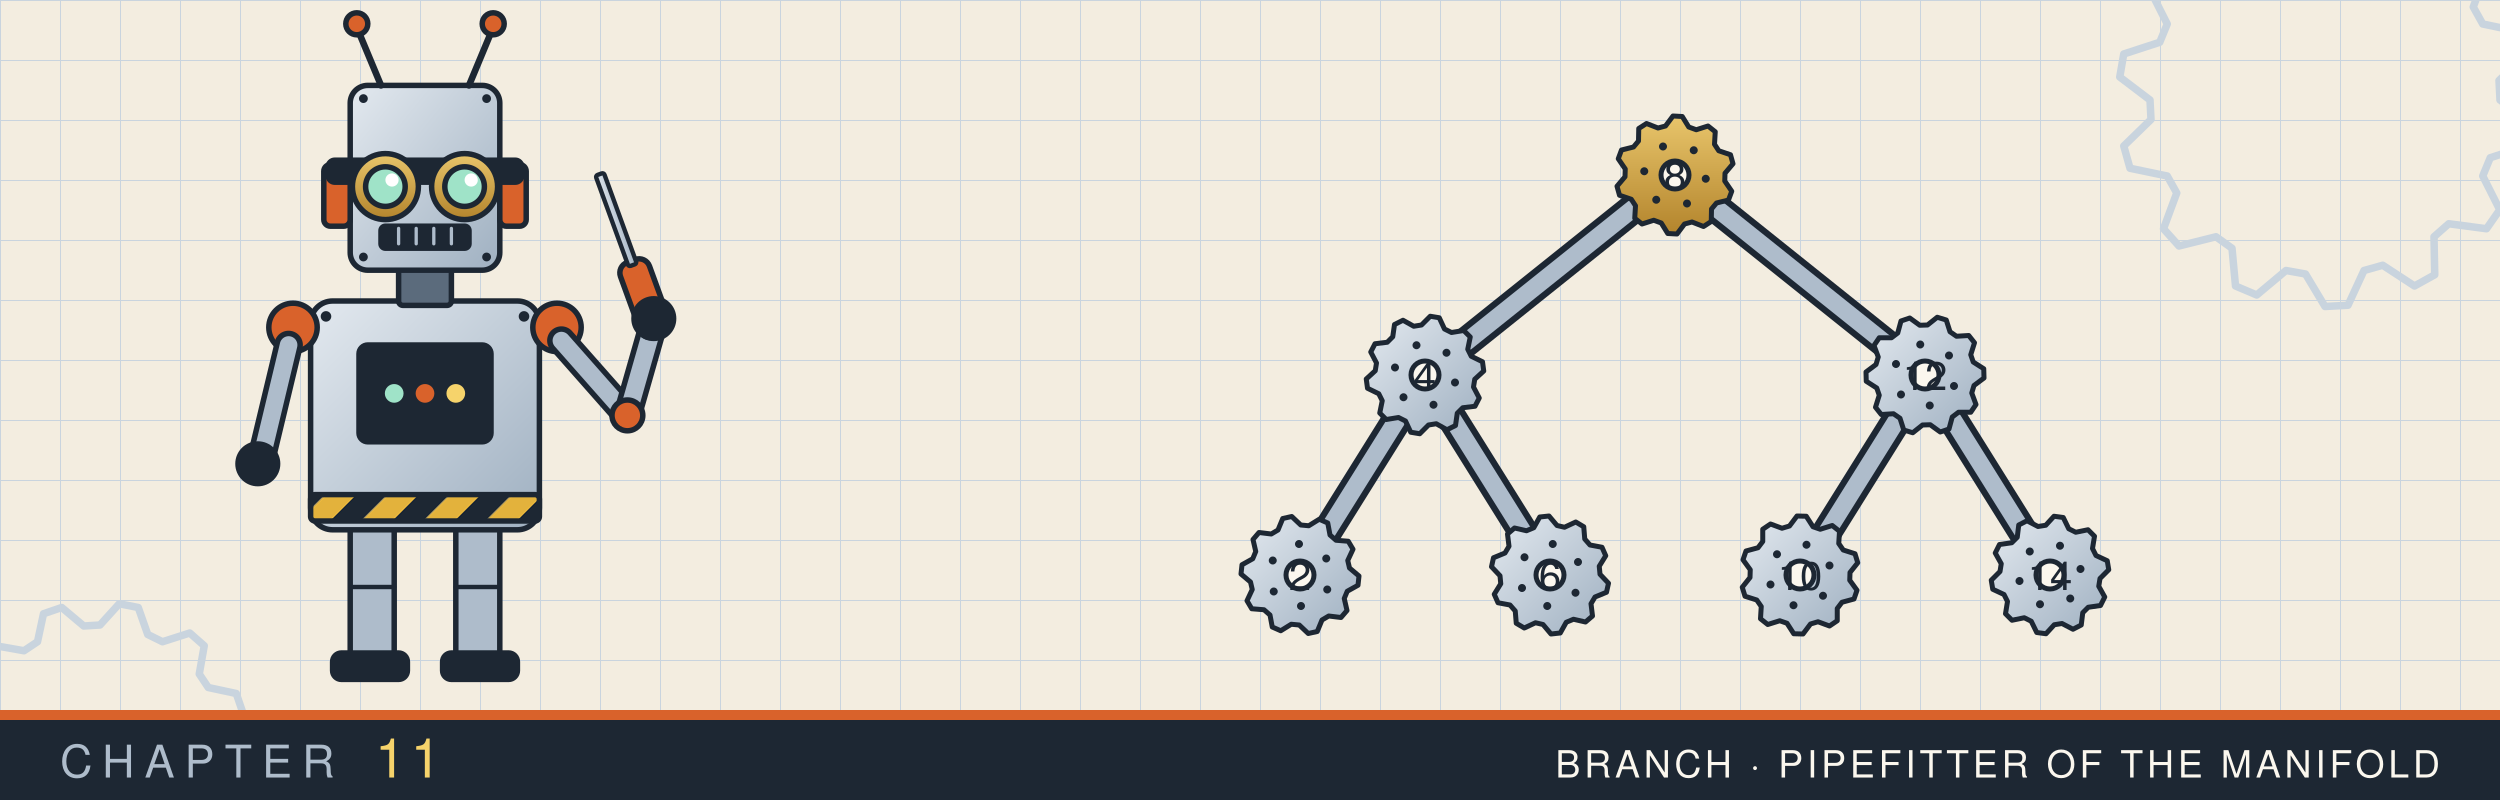
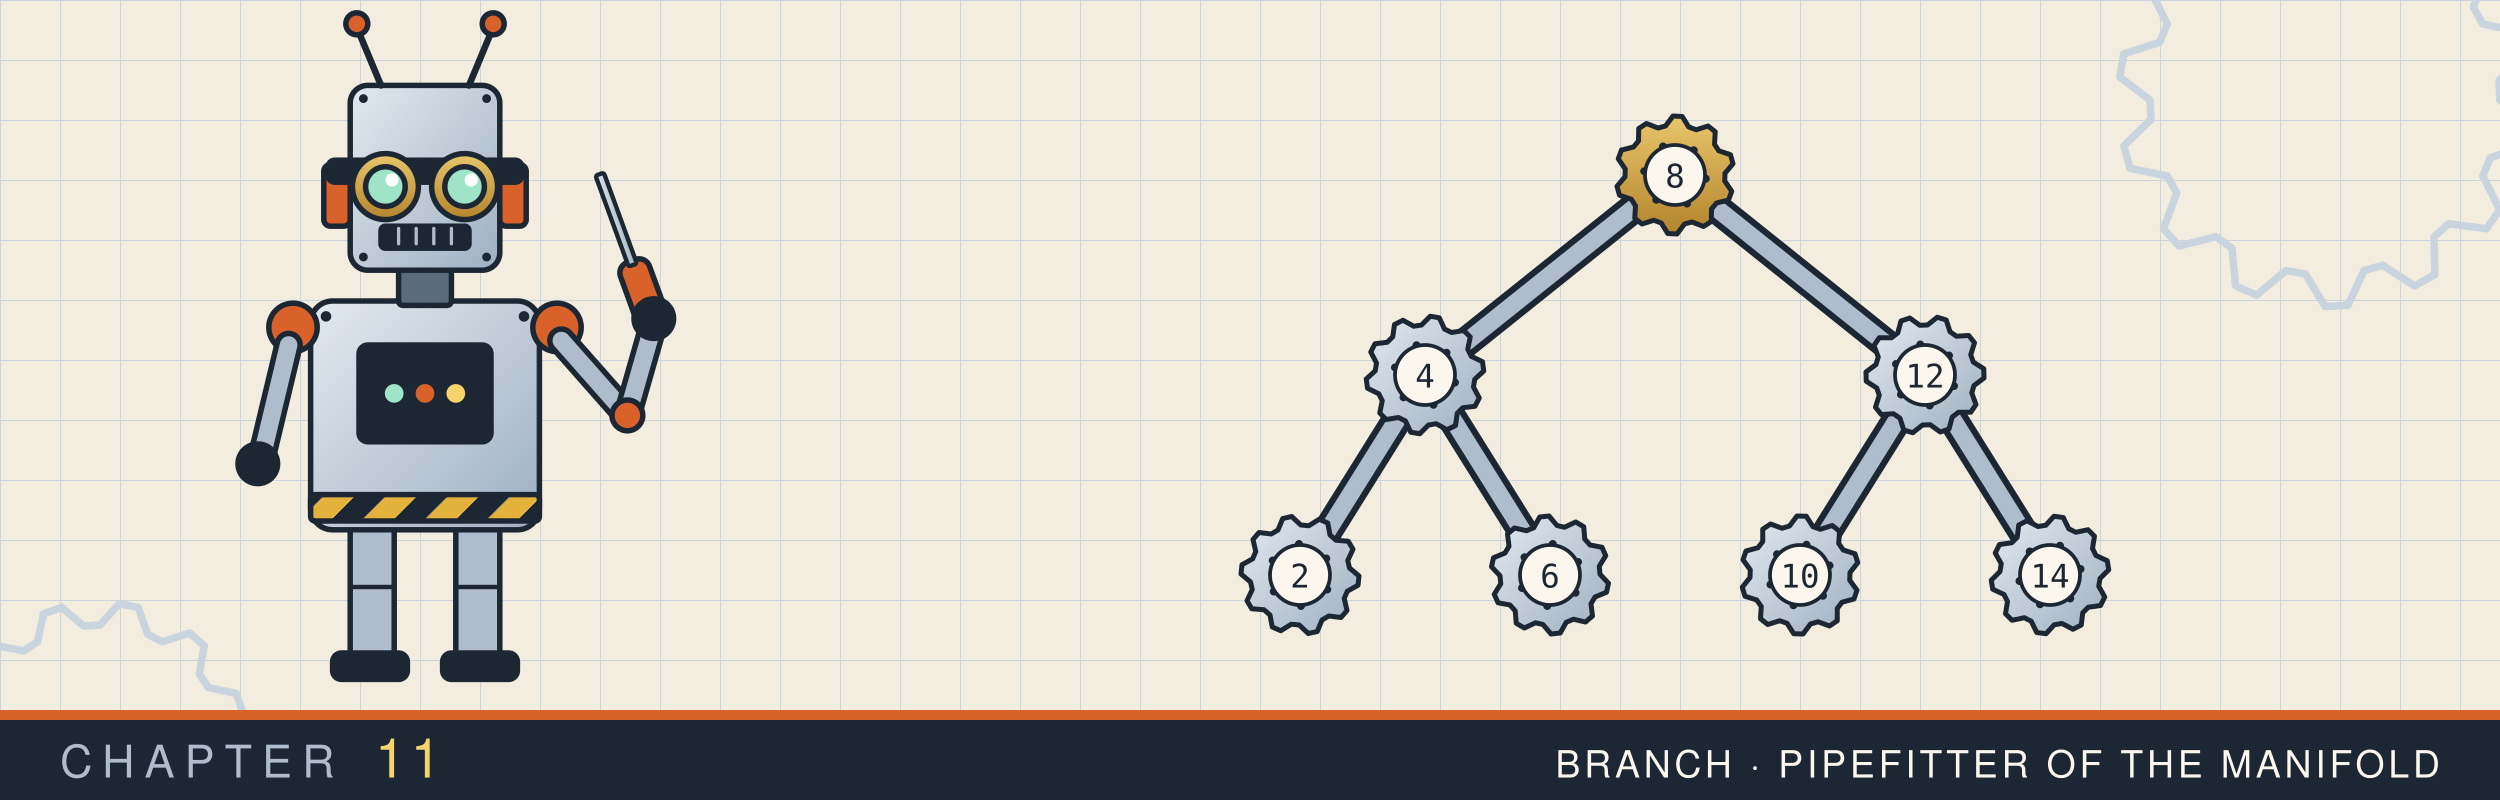
<svg xmlns="http://www.w3.org/2000/svg" viewBox="0 0 1000 320" width="1000" height="320">
  <defs>
    <pattern id="grid" width="24" height="24" patternUnits="userSpaceOnUse">
      <path d="M 24 0 L 0 0 0 24" fill="none" stroke="#c9d4de" stroke-width="0.8" />
    </pattern>
    <pattern id="hatch" width="6" height="6" patternUnits="userSpaceOnUse" patternTransform="rotate(45)">
      <line x1="0" y1="0" x2="0" y2="6" stroke="#1d2733" stroke-width="1.1" opacity="0.55" />
    </pattern>
    <pattern id="hatch-fine" width="4" height="4" patternUnits="userSpaceOnUse" patternTransform="rotate(-35)">
      <line x1="0" y1="0" x2="0" y2="4" stroke="#1d2733" stroke-width="0.7" opacity="0.4" />
    </pattern>
    <pattern id="stripes" width="20" height="20" patternUnits="userSpaceOnUse" patternTransform="rotate(45)">
      <rect width="10" height="20" fill="#1d2733" />
      <rect x="10" width="10" height="20" fill="#e3b23c" />
    </pattern>
    <linearGradient id="steel" x1="0" x2="1" y1="0" y2="1">
      <stop offset="0" stop-color="#e3e9ef" />
      <stop offset="1" stop-color="#9fb0c1" />
    </linearGradient>
    <linearGradient id="brass" x1="0" x2="0" y1="0" y2="1">
      <stop offset="0" stop-color="#e8c56b" />
      <stop offset="1" stop-color="#b3842c" />
    </linearGradient>
    <linearGradient id="copper" x1="0" x2="0" y1="0" y2="1">
      <stop offset="0" stop-color="#ee8a52" />
      <stop offset="1" stop-color="#b9471b" />
    </linearGradient>
  </defs>
  <rect x="0.0" y="0.0" width="1000.0" height="320.0" rx="0" fill="#f3ede0" stroke="none" stroke-width="0" />
  <rect x="0.0" y="0.0" width="1000.0" height="320.0" rx="0" fill="url(#grid)" stroke="none" stroke-width="0" />
  <polygon points="1000.0,40.0 1012.1,49.2 1010.5,58.4 996.1,63.1 993.1,70.4 999.9,83.9 994.6,91.5 979.5,89.5 973.6,94.7 973.9,109.9 965.8,114.4 953.1,106.1 945.6,108.2 939.2,122.1 930.0,122.6 922.2,109.6 914.4,108.2 902.7,118.0 894.2,114.4 892.8,99.3 886.4,94.7 871.6,98.4 865.4,91.5 870.7,77.2 866.9,70.4 852.0,67.3 849.5,58.4 860.4,47.8 860.0,40.0 847.9,30.8 849.5,21.6 863.9,16.9 866.9,9.6 860.1,-3.9 865.4,-11.5 880.5,-9.5 886.4,-14.7 886.1,-29.9 894.2,-34.4 906.9,-26.1 914.4,-28.2 920.8,-42.1 930.0,-42.6 937.8,-29.6 945.6,-28.2 957.3,-38.0 965.8,-34.4 967.2,-19.3 973.6,-14.7 988.4,-18.4 994.6,-11.5 989.3,2.8 993.1,9.6 1008.0,12.7 1010.5,21.6 999.6,32.2" fill="none" stroke="#c9d4de" stroke-width="3" stroke-linejoin="round" />
  <polygon points="90.0,300.0 98.5,307.7 97.0,315.3 86.2,319.1 83.3,325.0 86.8,335.9 81.7,341.7 70.4,339.7 65.0,343.3 62.6,354.5 55.3,357.0 46.5,349.6 40.0,350.0 32.3,358.5 24.7,357.0 20.9,346.2 15.0,343.3 4.1,346.8 -1.7,341.7 0.3,330.4 -3.3,325.0 -14.5,322.6 -17.0,315.3 -9.6,306.5 -10.0,300.0 -18.5,292.3 -17.0,284.7 -6.2,280.9 -3.3,275.0 -6.8,264.1 -1.7,258.3 9.6,260.3 15.0,256.7 17.4,245.5 24.7,243.0 33.5,250.4 40.0,250.0 47.7,241.5 55.3,243.0 59.1,253.8 65.0,256.7 75.9,253.2 81.7,258.3 79.7,269.6 83.3,275.0 94.5,277.4 97.0,284.7 89.6,293.5" fill="none" stroke="#c9d4de" stroke-width="3" stroke-linejoin="round" />
  <rect x="0.0" y="288.0" width="1000.0" height="32.0" rx="0" fill="#1d2733" stroke="none" stroke-width="0" />
  <rect x="0.0" y="284.0" width="1000.0" height="4.0" rx="0" fill="#d9622b" stroke="none" stroke-width="0" />
  <text x="24.0" y="311.0" font-family="DIN Condensed, Avenir Next Condensed, Helvetica Neue, sans-serif" font-size="18" fill="#aebccb" text-anchor="start" font-weight="normal" letter-spacing="4">CHAPTER</text>
  <text x="976.0" y="311.0" font-family="DIN Condensed, Avenir Next Condensed, Helvetica Neue, sans-serif" font-size="15" fill="#fbf7ee" text-anchor="end" font-weight="normal" letter-spacing="1.5">BRANCH · PIPEFITTER OF THE MANIFOLD</text>
  <text x="150.0" y="311.0" font-family="DIN Condensed, Avenir Next Condensed, Helvetica Neue, sans-serif" font-size="22" fill="#f6d36b" text-anchor="start" font-weight="normal" letter-spacing="2">11</text>
  <g transform="translate(170.0 270.0) scale(0.88)">
    <rect x="-34.0" y="-70.0" width="20.0" height="64.0" rx="3" fill="#aebccb" stroke="#1d2733" stroke-width="2.5" />
    <rect x="14.0" y="-70.0" width="20.0" height="64.0" rx="3" fill="#aebccb" stroke="#1d2733" stroke-width="2.5" />
    <rect x="-42.0" y="-10.0" width="34.0" height="12.0" rx="4" fill="#1d2733" stroke="#1d2733" stroke-width="2.5" />
    <rect x="8.0" y="-10.0" width="34.0" height="12.0" rx="4" fill="#1d2733" stroke="#1d2733" stroke-width="2.5" />
    <line x1="-34.0" y1="-40.0" x2="-14.0" y2="-40.0" stroke="#1d2733" stroke-width="2" stroke-linecap="round" />
    <line x1="14.0" y1="-40.0" x2="34.0" y2="-40.0" stroke="#1d2733" stroke-width="2" stroke-linecap="round" />
    <rect x="-52.0" y="-170.0" width="104.0" height="104.0" rx="10" fill="url(#steel)" stroke="#1d2733" stroke-width="2.5" />
    <circle cx="-45.0" cy="-163.0" r="2.4" fill="#1d2733" />
    <circle cx="45.0" cy="-163.0" r="2.4" fill="#1d2733" />
    <circle cx="-45.0" cy="-73.0" r="2.4" fill="#1d2733" />
    <circle cx="45.0" cy="-73.0" r="2.4" fill="#1d2733" />
    <rect x="-30.0" y="-150.0" width="60.0" height="44.0" rx="4" fill="#1d2733" stroke="#1d2733" stroke-width="2.5" />
    <rect x="-52.0" y="-82.0" width="104.0" height="12.0" rx="2" fill="url(#stripes)" stroke="#1d2733" stroke-width="2.5" />
    <circle cx="-14.0" cy="-128.0" r="5.0" fill="#9fe3c8" stroke="#1d2733" stroke-width="1.5" />
    <circle cx="0.0" cy="-128.0" r="5.0" fill="#d9622b" stroke="#1d2733" stroke-width="1.5" />
    <circle cx="14.0" cy="-128.0" r="5.0" fill="#f6d36b" stroke="#1d2733" stroke-width="1.5" />
    <circle cx="-60.0" cy="-158.0" r="11.0" fill="#d9622b" stroke="#1d2733" stroke-width="2.5" />
    <line x1="-62.0" y1="-150.0" x2="-74.0" y2="-100.0" stroke="#1d2733" stroke-width="13" stroke-linecap="round" />
    <line x1="-62.0" y1="-150.0" x2="-74.0" y2="-100.0" stroke="#aebccb" stroke-width="8" stroke-linecap="round" />
    <circle cx="-76.0" cy="-96.0" r="9.0" fill="#1d2733" stroke="#1d2733" stroke-width="2.5" />
    <circle cx="60.0" cy="-158.0" r="11.0" fill="#d9622b" stroke="#1d2733" stroke-width="2.5" />
    <line x1="62.0" y1="-152.0" x2="92.0" y2="-118.0" stroke="#1d2733" stroke-width="13" stroke-linecap="round" />
    <line x1="62.0" y1="-152.0" x2="92.0" y2="-118.0" stroke="#aebccb" stroke-width="8" stroke-linecap="round" />
    <line x1="92.0" y1="-118.0" x2="104.0" y2="-160.0" stroke="#1d2733" stroke-width="13" stroke-linecap="round" />
    <line x1="92.0" y1="-118.0" x2="104.0" y2="-160.0" stroke="#aebccb" stroke-width="8" stroke-linecap="round" />
    <circle cx="92.0" cy="-118.0" r="7.0" fill="#d9622b" stroke="#1d2733" stroke-width="2.5" />
    <g transform="rotate(-20 104.0 -160.0)">
      <rect x="97.0" y="-190.0" width="14.0" height="36.0" rx="5" fill="#d9622b" stroke="#1d2733" stroke-width="2.5" />
      <rect x="102.0" y="-232.0" width="4.0" height="44.0" rx="1" fill="url(#steel)" stroke="#1d2733" stroke-width="2" />
    </g>
    <circle cx="104.0" cy="-162.0" r="9.0" fill="#1d2733" stroke="#1d2733" stroke-width="2.5" />
    <rect x="-12.0" y="-186.0" width="24.0" height="18.0" rx="2" fill="#5b6b7c" stroke="#1d2733" stroke-width="2.5" />
    <rect x="-34.0" y="-268.0" width="68.0" height="84.0" rx="8" fill="url(#steel)" stroke="#1d2733" stroke-width="2.5" />
    <circle cx="-28.0" cy="-262.0" r="2" fill="#1d2733" />
    <circle cx="28.0" cy="-262.0" r="2" fill="#1d2733" />
    <circle cx="-28.0" cy="-190.0" r="2" fill="#1d2733" />
    <circle cx="28.0" cy="-190.0" r="2" fill="#1d2733" />
    <rect x="-46.0" y="-232.0" width="12.0" height="28.0" rx="3" fill="#d9622b" stroke="#1d2733" stroke-width="2.5" />
    <rect x="34.0" y="-232.0" width="12.0" height="28.0" rx="3" fill="#d9622b" stroke="#1d2733" stroke-width="2.5" />
    <rect x="-44.0" y="-234.0" width="88.0" height="10.0" rx="3" fill="#1d2733" stroke="#1d2733" stroke-width="2.5" />
    <circle cx="-18.0" cy="-222.0" r="15.0" fill="url(#brass)" stroke="#1d2733" stroke-width="2.5" />
    <circle cx="18.0" cy="-222.0" r="15.0" fill="url(#brass)" stroke="#1d2733" stroke-width="2.5" />
    <circle cx="-18.0" cy="-222.0" r="9.0" fill="#9fe3c8" stroke="#1d2733" stroke-width="2.5" />
    <circle cx="18.0" cy="-222.0" r="9.0" fill="#9fe3c8" stroke="#1d2733" stroke-width="2.5" />
    <circle cx="-15.0" cy="-225.0" r="3.0" fill="#ffffff" stroke="none" stroke-width="0" />
    <circle cx="21.0" cy="-225.0" r="3.0" fill="#ffffff" stroke="none" stroke-width="0" />
    <rect x="-20.0" y="-204.0" width="40.0" height="10.0" rx="2" fill="#1d2733" stroke="#1d2733" stroke-width="2.5" />
    <line x1="-12.0" y1="-203.0" x2="-12.0" y2="-196.0" stroke="#aebccb" stroke-width="1.5" stroke-linecap="round" />
    <line x1="-4.0" y1="-203.0" x2="-4.0" y2="-196.0" stroke="#aebccb" stroke-width="1.5" stroke-linecap="round" />
    <line x1="4.0" y1="-203.0" x2="4.0" y2="-196.0" stroke="#aebccb" stroke-width="1.5" stroke-linecap="round" />
    <line x1="12.0" y1="-203.0" x2="12.0" y2="-196.0" stroke="#aebccb" stroke-width="1.5" stroke-linecap="round" />
    <line x1="-20.0" y1="-268.0" x2="-30.0" y2="-292.0" stroke="#1d2733" stroke-width="3" stroke-linecap="round" />
    <circle cx="-31.0" cy="-296.0" r="5.0" fill="#d9622b" stroke="#1d2733" stroke-width="2.5" />
    <line x1="20.0" y1="-268.0" x2="30.0" y2="-292.0" stroke="#1d2733" stroke-width="3" stroke-linecap="round" />
    <circle cx="31.0" cy="-296.0" r="5.0" fill="#d9622b" stroke="#1d2733" stroke-width="2.5" />
  </g>
  <line x1="670.0" y1="70.0" x2="570.0" y2="150.0" stroke="#1d2733" stroke-width="12" stroke-linecap="round" />
  <line x1="670.0" y1="70.0" x2="570.0" y2="150.0" stroke="#aebccb" stroke-width="7" stroke-linecap="round" />
  <line x1="670.0" y1="70.0" x2="770.0" y2="150.0" stroke="#1d2733" stroke-width="12" stroke-linecap="round" />
  <line x1="670.0" y1="70.0" x2="770.0" y2="150.0" stroke="#aebccb" stroke-width="7" stroke-linecap="round" />
  <line x1="570.0" y1="150.0" x2="520.0" y2="230.0" stroke="#1d2733" stroke-width="12" stroke-linecap="round" />
  <line x1="570.0" y1="150.0" x2="520.0" y2="230.0" stroke="#aebccb" stroke-width="7" stroke-linecap="round" />
  <line x1="570.0" y1="150.0" x2="620.0" y2="230.0" stroke="#1d2733" stroke-width="12" stroke-linecap="round" />
  <line x1="570.0" y1="150.0" x2="620.0" y2="230.0" stroke="#aebccb" stroke-width="7" stroke-linecap="round" />
  <line x1="770.0" y1="150.0" x2="720.0" y2="230.0" stroke="#1d2733" stroke-width="12" stroke-linecap="round" />
  <line x1="770.0" y1="150.0" x2="720.0" y2="230.0" stroke="#aebccb" stroke-width="7" stroke-linecap="round" />
  <line x1="770.0" y1="150.0" x2="820.0" y2="230.0" stroke="#1d2733" stroke-width="12" stroke-linecap="round" />
  <line x1="770.0" y1="150.0" x2="820.0" y2="230.0" stroke="#aebccb" stroke-width="7" stroke-linecap="round" />
  <polygon points="689.9,72.4 692.7,76.5 691.4,80.0 686.6,81.2 684.6,83.6 684.5,88.6 681.4,90.6 676.8,88.8 673.8,89.6 670.8,93.6 667.1,93.4 664.5,89.2 661.5,88.1 656.8,89.6 653.9,87.3 654.2,82.3 652.5,79.7 647.8,78.1 646.8,74.5 650.0,70.7 650.1,67.6 647.3,63.5 648.6,60.0 653.4,58.8 655.4,56.4 655.5,51.4 658.6,49.4 663.2,51.2 666.2,50.4 669.2,46.4 672.9,46.6 675.5,50.8 678.5,51.9 683.2,50.4 686.1,52.7 685.8,57.7 687.5,60.3 692.2,61.9 693.2,65.5 690.0,69.3" fill="url(#brass)" stroke="#1d2733" stroke-width="2" stroke-linejoin="round" />
  <circle cx="670.0" cy="70.0" r="5.6" fill="#fbf7ee" stroke="#1d2733" stroke-width="2" />
  <circle cx="682.3" cy="71.5" r="1.6" fill="#1d2733" />
  <circle cx="674.8" cy="81.4" r="1.6" fill="#1d2733" />
  <circle cx="662.5" cy="79.9" r="1.6" fill="#1d2733" />
  <circle cx="657.7" cy="68.5" r="1.6" fill="#1d2733" />
  <circle cx="665.2" cy="58.6" r="1.6" fill="#1d2733" />
  <circle cx="677.5" cy="60.1" r="1.6" fill="#1d2733" />
-   <text x="670.0" y="76.0" font-family="DIN Condensed, Avenir Next Condensed, Helvetica Neue, sans-serif" font-size="16" fill="#1d2733" text-anchor="middle" font-weight="normal" letter-spacing="0">8</text>
+   <circle cx="670.0" cy="70.0" r="12.0" fill="#fbf7ee" stroke="#1d2733" stroke-width="1.5" />
+   <text x="670.0" y="75.0" font-family="Menlo, monospace" font-size="13" fill="#1d2733" text-anchor="middle" font-weight="normal" letter-spacing="0">8</text>
  <polygon points="589.4,154.8 591.7,159.2 590.0,162.5 585.1,163.1 582.9,165.3 582.2,170.2 578.8,171.9 574.5,169.5 571.4,170.0 567.9,173.5 564.3,172.9 562.2,168.4 559.4,167.0 554.5,167.8 551.9,165.2 552.9,160.3 551.5,157.5 547.0,155.3 546.5,151.6 550.1,148.3 550.6,145.2 548.3,140.8 550.0,137.5 554.9,136.9 557.1,134.7 557.8,129.8 561.2,128.1 565.5,130.5 568.6,130.0 572.1,126.5 575.7,127.1 577.8,131.6 580.6,133.0 585.5,132.2 588.1,134.8 587.1,139.7 588.5,142.5 593.0,144.7 593.5,148.4 589.9,151.7" fill="url(#steel)" stroke="#1d2733" stroke-width="2" stroke-linejoin="round" />
  <circle cx="570.0" cy="150.0" r="5.6" fill="#fbf7ee" stroke="#1d2733" stroke-width="2" />
  <circle cx="582.0" cy="153.0" r="1.6" fill="#1d2733" />
  <circle cx="573.4" cy="161.9" r="1.6" fill="#1d2733" />
  <circle cx="561.4" cy="158.9" r="1.6" fill="#1d2733" />
  <circle cx="558.0" cy="147.0" r="1.6" fill="#1d2733" />
  <circle cx="566.6" cy="138.1" r="1.6" fill="#1d2733" />
  <circle cx="578.6" cy="141.1" r="1.6" fill="#1d2733" />
-   <text x="570.0" y="156.0" font-family="DIN Condensed, Avenir Next Condensed, Helvetica Neue, sans-serif" font-size="16" fill="#1d2733" text-anchor="middle" font-weight="normal" letter-spacing="0">4</text>
+   <circle cx="570.0" cy="150.0" r="12.0" fill="#fbf7ee" stroke="#1d2733" stroke-width="1.5" />
+   <text x="570.0" y="155.0" font-family="Menlo, monospace" font-size="13" fill="#1d2733" text-anchor="middle" font-weight="normal" letter-spacing="0">4</text>
  <polygon points="788.7,157.2 790.4,161.8 788.3,164.9 783.4,164.9 780.9,166.8 779.6,171.6 776.1,172.8 772.1,169.9 769.0,170.0 765.1,173.1 761.5,172.0 760.0,167.3 757.4,165.5 752.5,165.8 750.2,162.9 751.7,158.1 750.7,155.2 746.5,152.5 746.4,148.8 750.4,145.8 751.3,142.8 749.6,138.2 751.7,135.1 756.6,135.1 759.1,133.2 760.4,128.4 763.9,127.2 767.9,130.1 771.0,130.0 774.9,126.9 778.5,128.0 780.0,132.7 782.6,134.5 787.5,134.2 789.8,137.1 788.3,141.9 789.3,144.8 793.5,147.5 793.6,151.2 789.6,154.2" fill="url(#steel)" stroke="#1d2733" stroke-width="2" stroke-linejoin="round" />
  <circle cx="770.0" cy="150.0" r="5.6" fill="#fbf7ee" stroke="#1d2733" stroke-width="2" />
  <circle cx="781.6" cy="154.4" r="1.6" fill="#1d2733" />
  <circle cx="771.9" cy="162.2" r="1.6" fill="#1d2733" />
  <circle cx="760.4" cy="157.8" r="1.6" fill="#1d2733" />
  <circle cx="758.4" cy="145.6" r="1.6" fill="#1d2733" />
  <circle cx="768.1" cy="137.8" r="1.6" fill="#1d2733" />
  <circle cx="779.6" cy="142.2" r="1.6" fill="#1d2733" />
-   <text x="770.0" y="156.0" font-family="DIN Condensed, Avenir Next Condensed, Helvetica Neue, sans-serif" font-size="16" fill="#1d2733" text-anchor="middle" font-weight="normal" letter-spacing="0">12</text>
+   <circle cx="770.0" cy="150.0" r="12.0" fill="#fbf7ee" stroke="#1d2733" stroke-width="1.5" />
+   <text x="770.0" y="155.0" font-family="Menlo, monospace" font-size="13" fill="#1d2733" text-anchor="middle" font-weight="normal" letter-spacing="0">12</text>
  <polygon points="537.7,239.4 538.8,244.2 536.4,247.0 531.5,246.4 528.8,248.0 526.9,252.6 523.3,253.4 519.7,250.0 516.5,249.7 512.3,252.3 508.9,250.8 508.0,246.0 505.6,243.9 500.7,243.5 498.8,240.3 500.9,235.8 500.2,232.8 496.4,229.6 496.8,225.9 501.1,223.5 502.3,220.6 501.2,215.8 503.6,213.0 508.5,213.6 511.2,212.0 513.1,207.4 516.7,206.6 520.3,210.0 523.5,210.3 527.7,207.7 531.1,209.2 532.0,214.0 534.4,216.1 539.3,216.5 541.2,219.7 539.1,224.2 539.8,227.2 543.6,230.4 543.2,234.1 538.9,236.5" fill="url(#steel)" stroke="#1d2733" stroke-width="2" stroke-linejoin="round" />
  <circle cx="520.0" cy="230.0" r="5.6" fill="#fbf7ee" stroke="#1d2733" stroke-width="2" />
  <circle cx="530.9" cy="235.8" r="1.6" fill="#1d2733" />
  <circle cx="520.4" cy="242.4" r="1.6" fill="#1d2733" />
  <circle cx="509.5" cy="236.6" r="1.6" fill="#1d2733" />
  <circle cx="509.1" cy="224.2" r="1.6" fill="#1d2733" />
  <circle cx="519.6" cy="217.6" r="1.6" fill="#1d2733" />
  <circle cx="530.5" cy="223.4" r="1.6" fill="#1d2733" />
-   <text x="520.0" y="236.0" font-family="DIN Condensed, Avenir Next Condensed, Helvetica Neue, sans-serif" font-size="16" fill="#1d2733" text-anchor="middle" font-weight="normal" letter-spacing="0">2</text>
+   <circle cx="520.0" cy="230.0" r="12.0" fill="#fbf7ee" stroke="#1d2733" stroke-width="1.5" />
+   <text x="520.0" y="235.0" font-family="Menlo, monospace" font-size="13" fill="#1d2733" text-anchor="middle" font-weight="normal" letter-spacing="0">2</text>
  <polygon points="636.4,241.5 637.0,246.4 634.2,248.8 629.4,247.7 626.5,248.9 624.1,253.2 620.4,253.6 617.2,249.8 614.2,249.1 609.7,251.2 606.5,249.3 606.1,244.4 604.0,242.0 599.2,241.1 597.7,237.7 600.3,233.5 600.0,230.3 596.6,226.7 597.4,223.1 602.0,221.2 603.6,218.5 603.0,213.6 605.8,211.2 610.6,212.3 613.5,211.1 615.9,206.8 619.6,206.4 622.8,210.2 625.8,210.9 630.3,208.8 633.5,210.7 633.9,215.6 636.0,218.0 640.8,218.9 642.3,222.3 639.7,226.5 640.0,229.7 643.4,233.3 642.6,236.9 638.0,238.8" fill="url(#steel)" stroke="#1d2733" stroke-width="2" stroke-linejoin="round" />
  <circle cx="620.0" cy="230.0" r="5.6" fill="#fbf7ee" stroke="#1d2733" stroke-width="2" />
  <circle cx="630.2" cy="237.1" r="1.6" fill="#1d2733" />
  <circle cx="618.9" cy="242.4" r="1.6" fill="#1d2733" />
  <circle cx="608.8" cy="235.2" r="1.6" fill="#1d2733" />
  <circle cx="609.8" cy="222.9" r="1.6" fill="#1d2733" />
  <circle cx="621.1" cy="217.6" r="1.6" fill="#1d2733" />
  <circle cx="631.2" cy="224.8" r="1.6" fill="#1d2733" />
-   <text x="620.0" y="236.0" font-family="DIN Condensed, Avenir Next Condensed, Helvetica Neue, sans-serif" font-size="16" fill="#1d2733" text-anchor="middle" font-weight="normal" letter-spacing="0">6</text>
+   <circle cx="620.0" cy="230.0" r="12.0" fill="#fbf7ee" stroke="#1d2733" stroke-width="1.5" />
+   <text x="620.0" y="235.0" font-family="Menlo, monospace" font-size="13" fill="#1d2733" text-anchor="middle" font-weight="normal" letter-spacing="0">6</text>
  <polygon points="734.9,243.4 734.9,248.3 731.8,250.4 727.2,248.7 724.2,249.6 721.2,253.6 717.5,253.5 714.8,249.3 711.9,248.3 707.1,249.8 704.2,247.5 704.5,242.6 702.7,240.0 698.0,238.5 696.9,234.9 700.0,231.0 700.1,227.9 697.2,223.9 698.4,220.4 703.2,219.1 705.1,216.6 705.1,211.7 708.2,209.6 712.8,211.3 715.8,210.4 718.8,206.4 722.5,206.5 725.2,210.7 728.1,211.7 732.9,210.2 735.8,212.5 735.5,217.4 737.3,220.0 742.0,221.5 743.1,225.1 740.0,229.0 739.9,232.1 742.8,236.1 741.6,239.6 736.8,240.9" fill="url(#steel)" stroke="#1d2733" stroke-width="2" stroke-linejoin="round" />
  <circle cx="720.0" cy="230.0" r="5.6" fill="#fbf7ee" stroke="#1d2733" stroke-width="2" />
  <circle cx="729.2" cy="238.3" r="1.6" fill="#1d2733" />
  <circle cx="717.4" cy="242.1" r="1.6" fill="#1d2733" />
  <circle cx="708.2" cy="233.8" r="1.6" fill="#1d2733" />
  <circle cx="710.8" cy="221.7" r="1.6" fill="#1d2733" />
  <circle cx="722.6" cy="217.9" r="1.6" fill="#1d2733" />
  <circle cx="731.8" cy="226.2" r="1.6" fill="#1d2733" />
-   <text x="720.0" y="236.0" font-family="DIN Condensed, Avenir Next Condensed, Helvetica Neue, sans-serif" font-size="16" fill="#1d2733" text-anchor="middle" font-weight="normal" letter-spacing="0">10</text>
+   <circle cx="720.0" cy="230.0" r="12.0" fill="#fbf7ee" stroke="#1d2733" stroke-width="1.5" />
+   <text x="720.0" y="235.0" font-family="Menlo, monospace" font-size="13" fill="#1d2733" text-anchor="middle" font-weight="normal" letter-spacing="0">10</text>
  <polygon points="833.1,245.1 832.5,250.0 829.2,251.7 824.8,249.4 821.7,249.9 818.4,253.5 814.7,253.0 812.5,248.5 809.7,247.1 804.8,248.1 802.2,245.5 803.0,240.6 801.6,237.8 797.1,235.7 796.5,232.1 800.0,228.6 800.5,225.5 798.1,221.2 799.8,217.8 804.7,217.1 806.9,214.9 807.5,210.0 810.8,208.3 815.2,210.6 818.3,210.1 821.6,206.5 825.3,207.0 827.5,211.5 830.3,212.9 835.2,211.9 837.8,214.5 837.0,219.4 838.4,222.2 842.9,224.3 843.5,227.9 840.0,231.4 839.5,234.5 841.9,238.8 840.2,242.2 835.3,242.9" fill="url(#steel)" stroke="#1d2733" stroke-width="2" stroke-linejoin="round" />
  <circle cx="820.0" cy="230.0" r="5.6" fill="#fbf7ee" stroke="#1d2733" stroke-width="2" />
  <circle cx="828.1" cy="239.4" r="1.6" fill="#1d2733" />
  <circle cx="816.0" cy="241.7" r="1.6" fill="#1d2733" />
  <circle cx="807.8" cy="232.4" r="1.6" fill="#1d2733" />
  <circle cx="811.9" cy="220.6" r="1.6" fill="#1d2733" />
  <circle cx="824.0" cy="218.3" r="1.6" fill="#1d2733" />
  <circle cx="832.2" cy="227.6" r="1.6" fill="#1d2733" />
-   <text x="820.0" y="236.0" font-family="DIN Condensed, Avenir Next Condensed, Helvetica Neue, sans-serif" font-size="16" fill="#1d2733" text-anchor="middle" font-weight="normal" letter-spacing="0">14</text>
+   <circle cx="820.0" cy="230.0" r="12.0" fill="#fbf7ee" stroke="#1d2733" stroke-width="1.5" />
+   <text x="820.0" y="235.0" font-family="Menlo, monospace" font-size="13" fill="#1d2733" text-anchor="middle" font-weight="normal" letter-spacing="0">14</text>
</svg>
